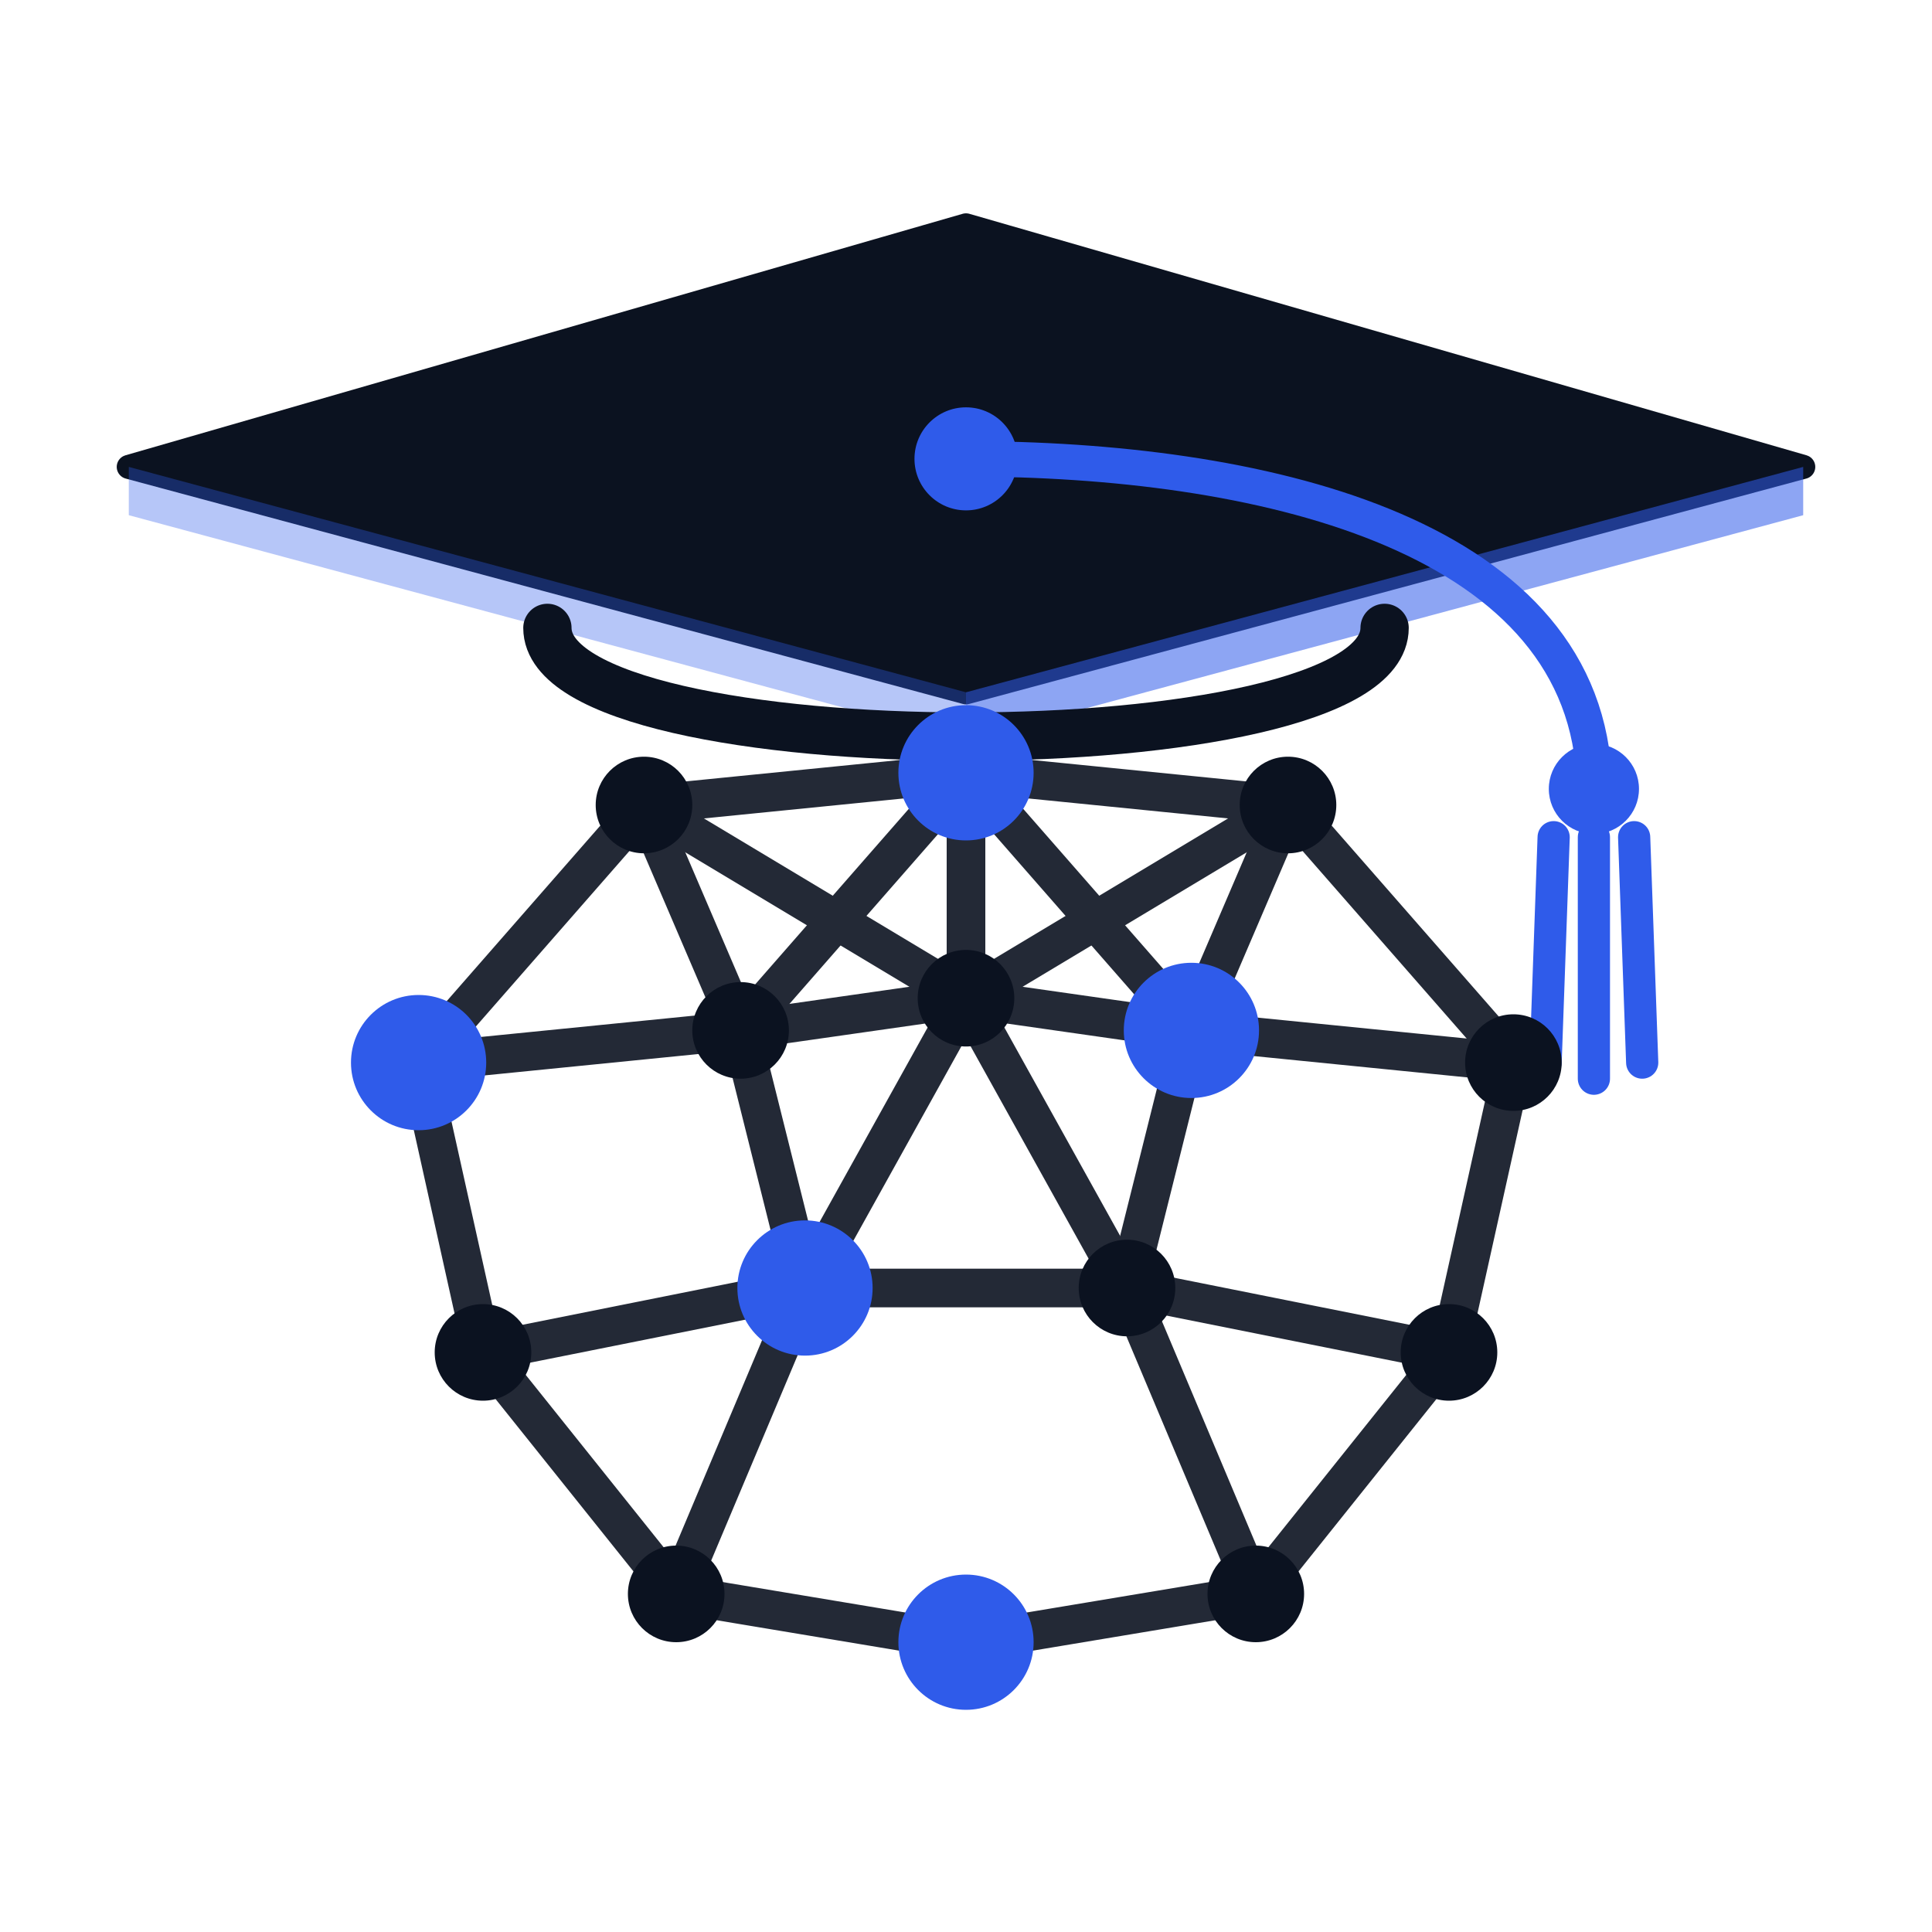
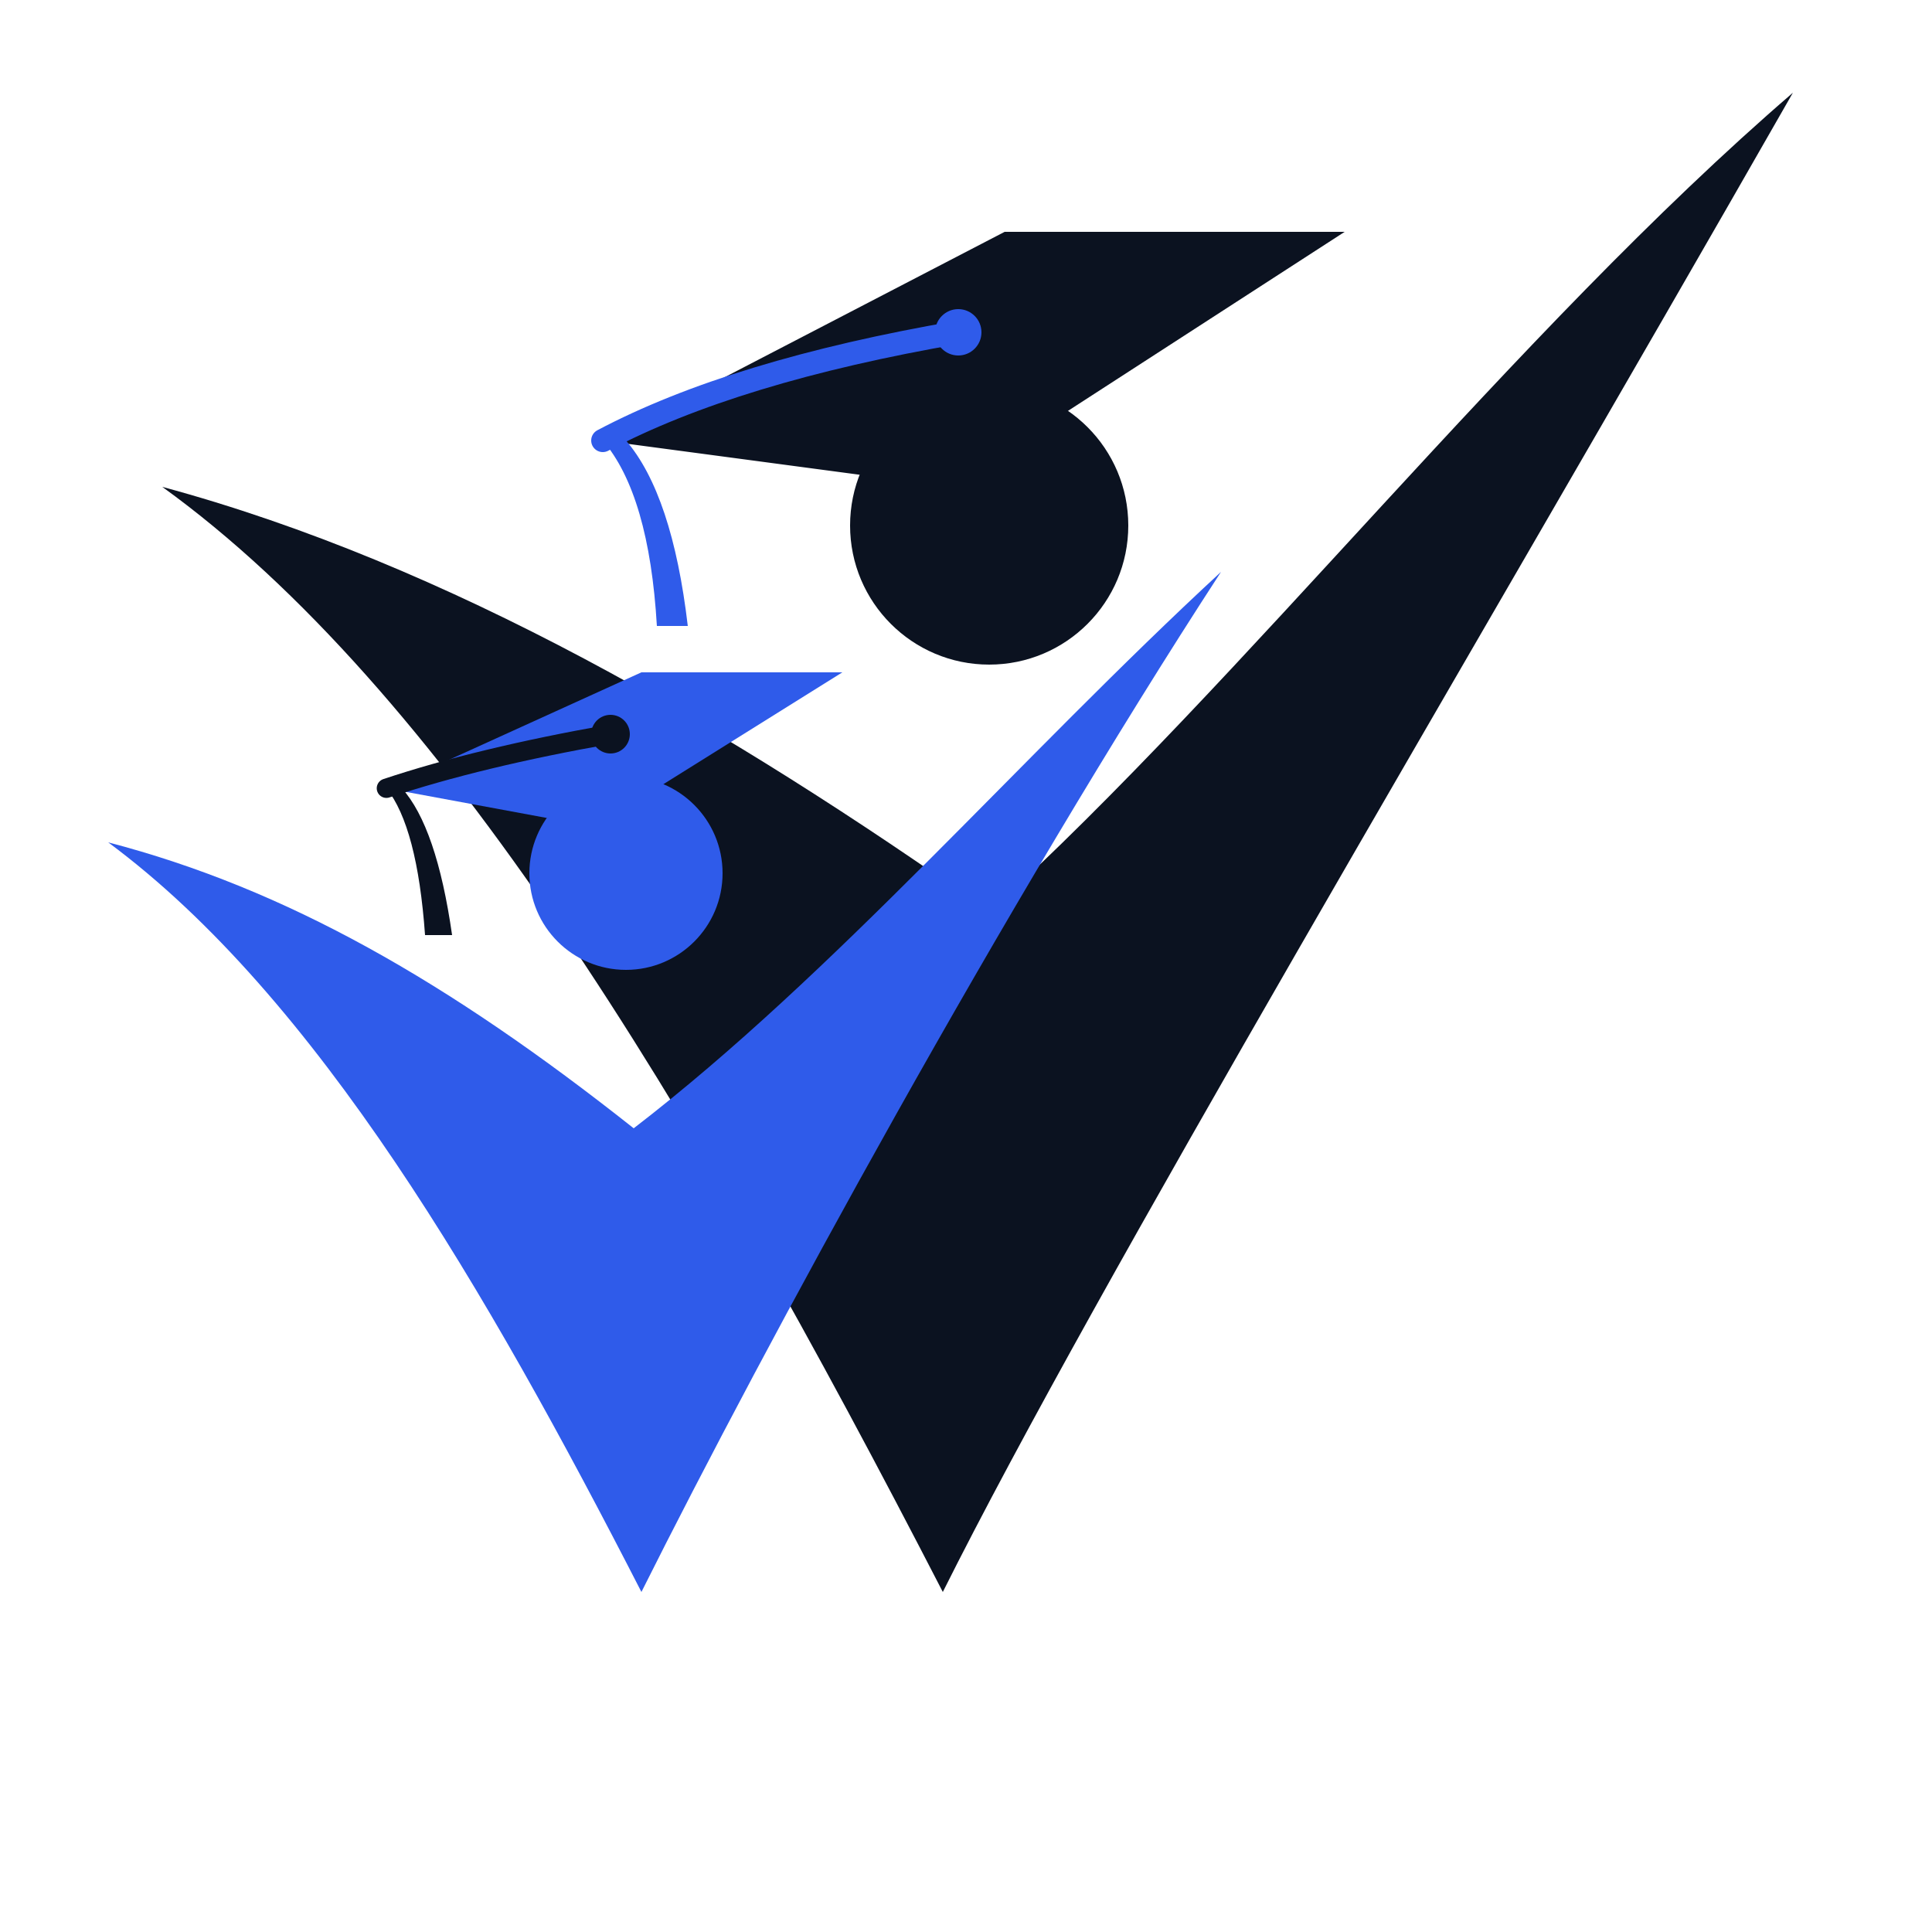
- <svg xmlns="http://www.w3.org/2000/svg" viewBox="0 0 120 120" width="120" height="120" fill="none">
-   <polygon points="60,14 112,29 60,43 8,29" fill="#0B1220" stroke="#0B1220" stroke-width="1.5" stroke-linejoin="round" />
-   <polygon points="8,29 60,43 60,46 8,32" fill="#2F5BEA" opacity="0.35" />
-   <polygon points="60,43 112,29 112,32 60,46" fill="#2F5BEA" opacity="0.55" />
-   <path d="M34,39 C34,48 86,48 86,39" fill="none" stroke="#0B1220" stroke-width="3" stroke-linecap="round" />
-   <circle cx="60" cy="28.5" r="3.2" fill="#2F5BEA" />
-   <path d="M60,28.5 C78,28.5 98,33 99,48" fill="none" stroke="#2F5BEA" stroke-width="2.2" stroke-linecap="round" />
-   <circle cx="99" cy="49" r="2.8" fill="#2F5BEA" />
-   <path d="M96.5,52 L96,66 M99,52 L99,67 M101.5,52 L102,66" stroke="#2F5BEA" stroke-width="2.0" stroke-linecap="round" />
-   <g stroke="#0B1220" stroke-width="2.4" stroke-linecap="round" stroke-linejoin="round" opacity="0.9">
-     <line x1="40" y1="50" x2="60" y2="48" />
-     <line x1="40" y1="50" x2="26" y2="66" />
-     <line x1="40" y1="50" x2="46" y2="64" />
-     <line x1="40" y1="50" x2="60" y2="62" />
-     <line x1="60" y1="48" x2="80" y2="50" />
-     <line x1="60" y1="48" x2="46" y2="64" />
-     <line x1="60" y1="48" x2="60" y2="62" />
-     <line x1="60" y1="48" x2="74" y2="64" />
-     <line x1="80" y1="50" x2="60" y2="62" />
-     <line x1="80" y1="50" x2="74" y2="64" />
-     <line x1="80" y1="50" x2="94" y2="66" />
-     <line x1="26" y1="66" x2="46" y2="64" />
-     <line x1="26" y1="66" x2="30" y2="84" />
-     <line x1="46" y1="64" x2="60" y2="62" />
-     <line x1="46" y1="64" x2="50" y2="80" />
-     <line x1="60" y1="62" x2="74" y2="64" />
-     <line x1="60" y1="62" x2="50" y2="80" />
-     <line x1="60" y1="62" x2="70" y2="80" />
-     <line x1="74" y1="64" x2="94" y2="66" />
-     <line x1="74" y1="64" x2="70" y2="80" />
-     <line x1="94" y1="66" x2="90" y2="84" />
-     <line x1="30" y1="84" x2="50" y2="80" />
-     <line x1="30" y1="84" x2="42" y2="99" />
-     <line x1="50" y1="80" x2="70" y2="80" />
-     <line x1="50" y1="80" x2="42" y2="99" />
-     <line x1="70" y1="80" x2="90" y2="84" />
-     <line x1="70" y1="80" x2="78" y2="99" />
-     <line x1="90" y1="84" x2="78" y2="99" />
-     <line x1="42" y1="99" x2="60" y2="102" />
-     <line x1="60" y1="102" x2="78" y2="99" />
-   </g>
-   <circle cx="40" cy="50" r="3.0" fill="#0B1220" />
-   <circle cx="60" cy="48" r="4.2" fill="#2F5BEA" />
-   <circle cx="80" cy="50" r="3.0" fill="#0B1220" />
-   <circle cx="26" cy="66" r="4.2" fill="#2F5BEA" />
-   <circle cx="46" cy="64" r="3.0" fill="#0B1220" />
-   <circle cx="60" cy="62" r="3.0" fill="#0B1220" />
-   <circle cx="74" cy="64" r="4.2" fill="#2F5BEA" />
-   <circle cx="94" cy="66" r="3.0" fill="#0B1220" />
-   <circle cx="30" cy="84" r="3.0" fill="#0B1220" />
-   <circle cx="50" cy="80" r="4.2" fill="#2F5BEA" />
-   <circle cx="70" cy="80" r="3.0" fill="#0B1220" />
-   <circle cx="90" cy="84" r="3.0" fill="#0B1220" />
-   <circle cx="42" cy="99" r="3.0" fill="#0B1220" />
-   <circle cx="60" cy="102" r="4.2" fill="#2F5BEA" />
-   <circle cx="78" cy="99" r="3.0" fill="#0B1220" />
+ <svg xmlns="http://www.w3.org/2000/svg" viewBox="0 0 500 500" width="100%" height="100%">
+   <path d="M 42,126 C 114,178 178,284 244,412 C 284,332 376,178 464,24 C 392,86 322,176 256,236 C 188,188 116,146 42,126 Z" fill="#0B1220" />
+   <circle cx="256" cy="136" r="36" fill="#0B1220" />
+   <polygon points="260,60 348,60 246,126 156,114" fill="#0B1220" />
+   <circle cx="248" cy="86" r="6" fill="#2F5BEA" />
+   <path d="M 248,86 Q 190,96 156,114" fill="none" stroke="#2F5BEA" stroke-width="6" stroke-linecap="round" />
+   <path d="M 156,114 Q 168,128 170,162 L 178,162 Q 174,128 162,114 Z" fill="#2F5BEA" />
+   <path d="M 28,218 C 82,258 126,334 166,412 C 198,348 260,234 316,148 C 264,196 216,252 164,292 C 116,254 74,230 28,218 Z" fill="#2F5BEA" />
+   <circle cx="162" cy="226" r="25" fill="#2F5BEA" />
+   <polygon points="166,174 218,174 154,214 100,204" fill="#2F5BEA" />
+   <circle cx="158" cy="190" r="5" fill="#0B1220" />
+   <path d="M 158,190 Q 124,196 100,204" fill="none" stroke="#0B1220" stroke-width="5" stroke-linecap="round" />
+   <path d="M 100,204 Q 108,214 110,242 L 117,242 Q 113,214 104,204 Z" fill="#0B1220" />
</svg>
